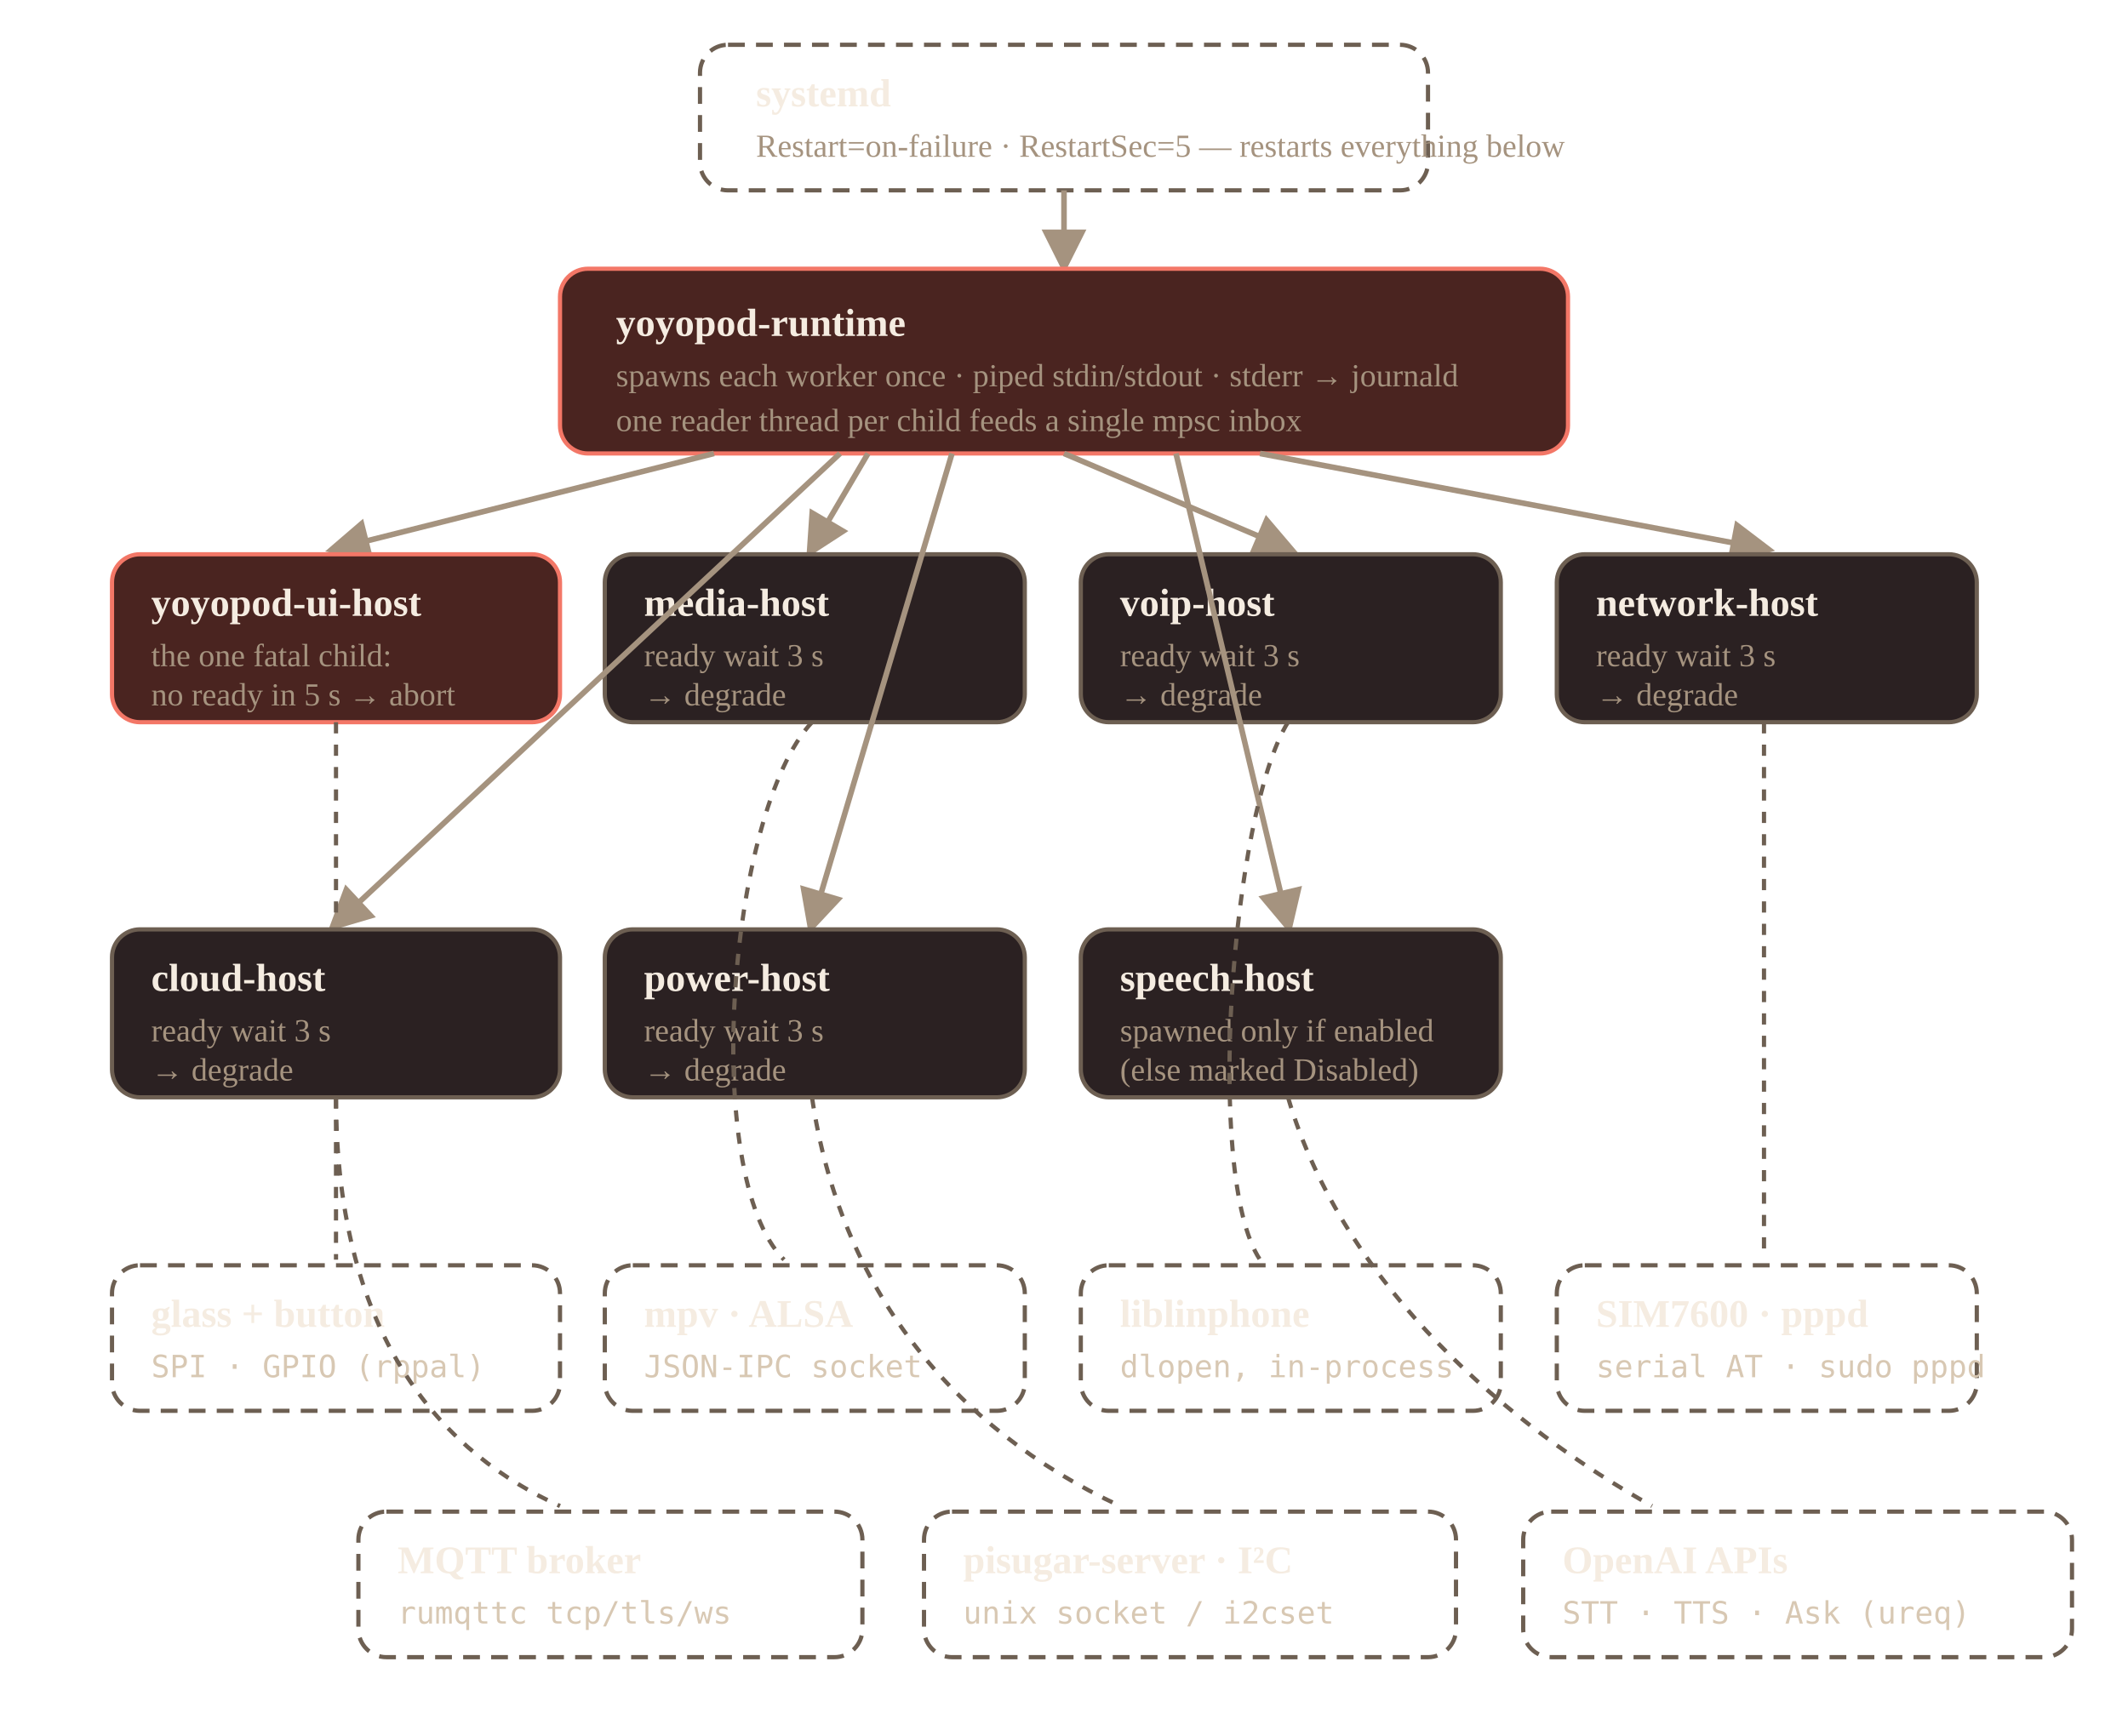
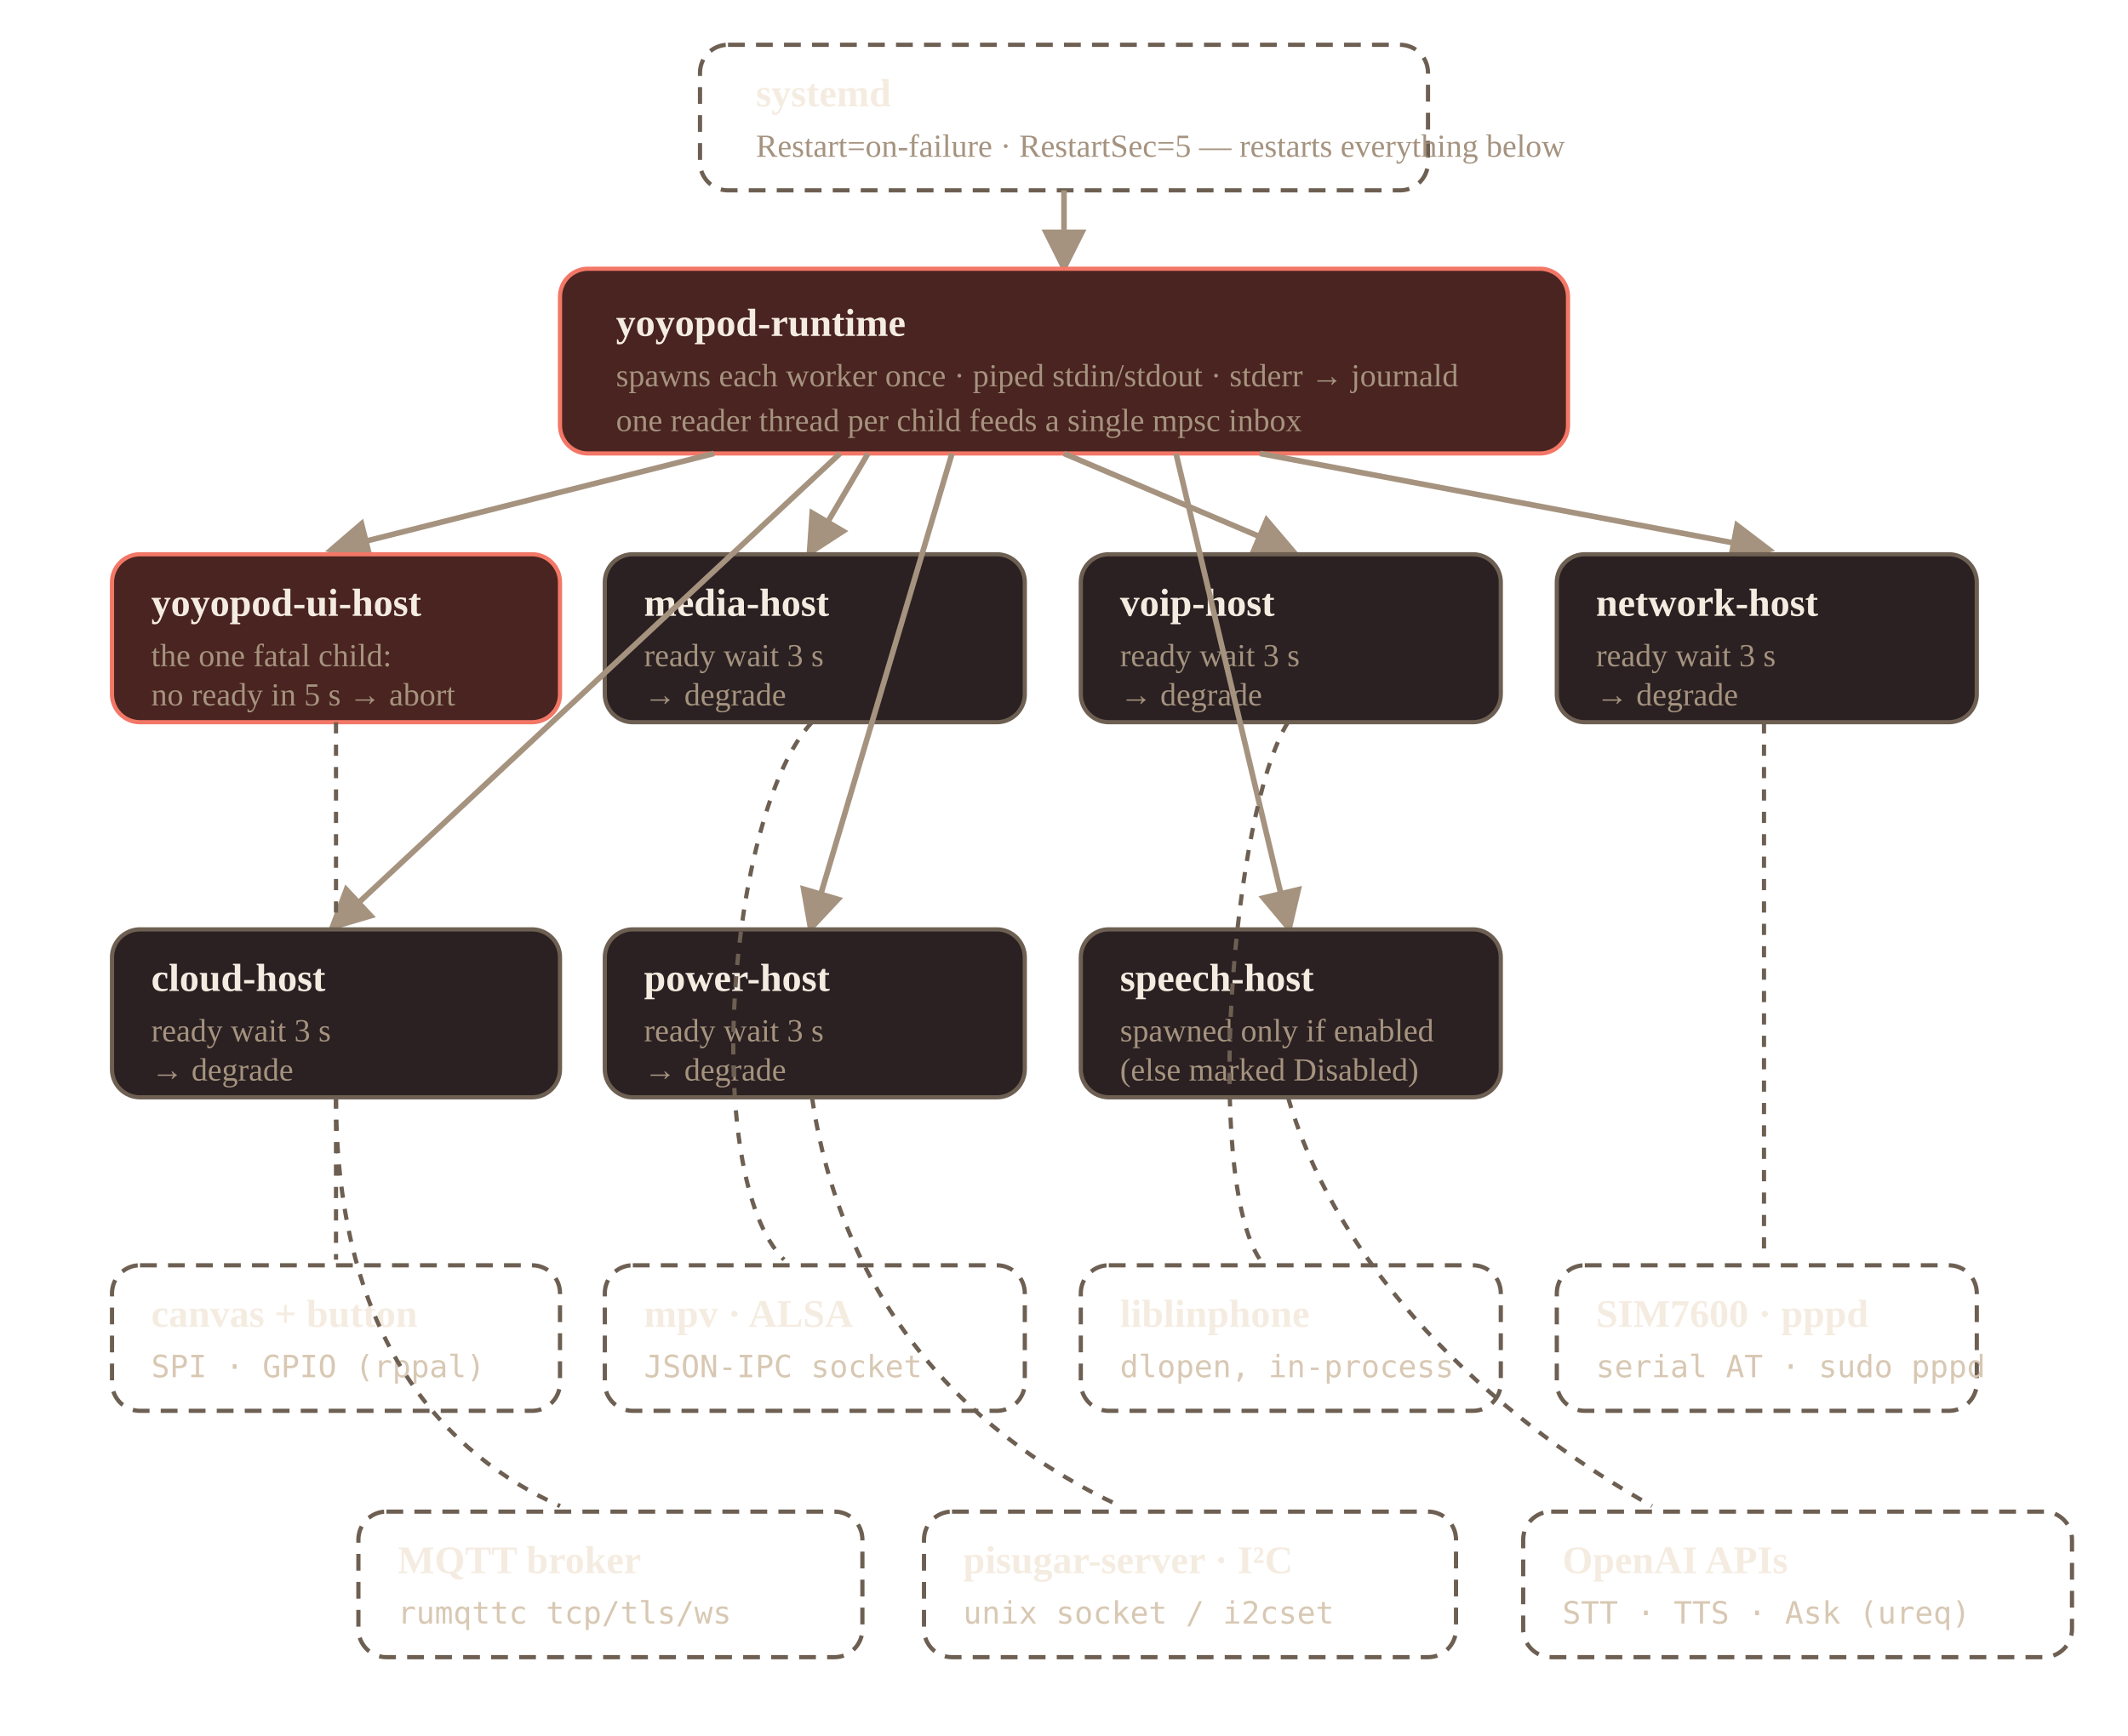
<svg xmlns="http://www.w3.org/2000/svg" viewBox="0 0 760 620" role="img" aria-label="The process tree: systemd supervises yoyopod-runtime, which spawns seven worker children over piped stdio, each wrapping an external service">
  <style>
    .box { fill: var(--sl-color-gray-6, #2b2122); stroke: var(--sl-color-gray-4, #6d5f52); stroke-width: 1.5; }
    .ext { fill: none; stroke: var(--sl-color-gray-4, #6d5f52); stroke-width: 1.5; stroke-dasharray: 6 4; }
    .hub { fill: var(--sl-color-accent-low, #4a2420); stroke: var(--sl-color-accent, #f37767); stroke-width: 1.5; }
    .t { fill: var(--sl-color-white, #f5ece1); font-size: 14px; font-weight: 700; }
    .m { fill: var(--sl-color-gray-2, #d8c8b3); font-size: 11px; font-family: ui-monospace, monospace; }
    .s { fill: var(--sl-color-gray-3, #a5937f); font-size: 11.5px; }
    .flow { stroke: var(--sl-color-gray-3, #a5937f); stroke-width: 2; fill: none; marker-end: url(#pth); }
    .plain { stroke: var(--sl-color-gray-4, #6d5f52); stroke-width: 1.5; fill: none; stroke-dasharray: 4 4; }
  </style>
  <defs>
    <marker id="pth" markerWidth="8" markerHeight="8" refX="6" refY="4" orient="auto">
      <path d="M0,0 L8,4 L0,8 z" fill="var(--sl-color-gray-3, #a5937f)" />
    </marker>
  </defs>
  <rect class="ext" x="250" y="16" width="260" height="52" rx="10" />
  <text class="t" x="270" y="38">systemd</text>
  <text class="s" x="270" y="56">Restart=on-failure · RestartSec=5 — restarts everything below</text>
  <path class="flow" d="M380,68 L380,94" />
  <rect class="hub" x="200" y="96" width="360" height="66" rx="10" />
  <text class="t" x="220" y="120">yoyopod-runtime</text>
  <text class="s" x="220" y="138">spawns each worker once · piped stdin/stdout · stderr → journald</text>
  <text class="s" x="220" y="154">one reader thread per child feeds a single mpsc inbox</text>
  <path class="flow" d="M255,162 L120,196" />
  <path class="flow" d="M310,162 L290,196" />
  <path class="flow" d="M380,162 L460,196" />
  <path class="flow" d="M450,162 L630,196" />
  <rect class="hub" x="40" y="198" width="160" height="60" rx="10" />
  <text class="t" x="54" y="220">yoyopod-ui-host</text>
  <text class="s" x="54" y="238">the one fatal child:</text>
  <text class="s" x="54" y="252">no ready in 5 s → abort</text>
  <rect class="box" x="216" y="198" width="150" height="60" rx="10" />
  <text class="t" x="230" y="220">media-host</text>
  <text class="s" x="230" y="238">ready wait 3 s</text>
  <text class="s" x="230" y="252">→ degrade</text>
  <rect class="box" x="386" y="198" width="150" height="60" rx="10" />
  <text class="t" x="400" y="220">voip-host</text>
  <text class="s" x="400" y="238">ready wait 3 s</text>
  <text class="s" x="400" y="252">→ degrade</text>
  <rect class="box" x="556" y="198" width="150" height="60" rx="10" />
  <text class="t" x="570" y="220">network-host</text>
  <text class="s" x="570" y="238">ready wait 3 s</text>
  <text class="s" x="570" y="252">→ degrade</text>
  <path class="flow" d="M300,162 L120,330" />
  <path class="flow" d="M340,162 L290,330" />
  <path class="flow" d="M420,162 L460,330" />
  <rect class="box" x="40" y="332" width="160" height="60" rx="10" />
  <text class="t" x="54" y="354">cloud-host</text>
  <text class="s" x="54" y="372">ready wait 3 s</text>
  <text class="s" x="54" y="386">→ degrade</text>
  <rect class="box" x="216" y="332" width="150" height="60" rx="10" />
  <text class="t" x="230" y="354">power-host</text>
  <text class="s" x="230" y="372">ready wait 3 s</text>
  <text class="s" x="230" y="386">→ degrade</text>
  <rect class="box" x="386" y="332" width="150" height="60" rx="10" />
  <text class="t" x="400" y="354">speech-host</text>
  <text class="s" x="400" y="372">spawned only if enabled</text>
  <text class="s" x="400" y="386">(else marked Disabled)</text>
  <rect class="ext" x="40" y="452" width="160" height="52" rx="10" />
-   <text class="t" x="54" y="474">glass + button</text>
+   <text class="t" x="54" y="474">canvas + button</text>
  <text class="m" x="54" y="492">SPI · GPIO (rppal)</text>
  <path class="plain" d="M120,392 L120,450" />
  <path class="plain" d="M120,258 L120,330" />
  <rect class="ext" x="216" y="452" width="150" height="52" rx="10" />
  <text class="t" x="230" y="474">mpv · ALSA</text>
  <text class="m" x="230" y="492">JSON-IPC socket</text>
  <path class="plain" d="M290,258 C260,290 250,420 280,450" />
  <rect class="ext" x="386" y="452" width="150" height="52" rx="10" />
  <text class="t" x="400" y="474">liblinphone</text>
  <text class="m" x="400" y="492">dlopen, in-process</text>
  <path class="plain" d="M460,258 C440,290 430,420 450,450" />
  <rect class="ext" x="556" y="452" width="150" height="52" rx="10" />
  <text class="t" x="570" y="474">SIM7600 · pppd</text>
  <text class="m" x="570" y="492">serial AT · sudo pppd</text>
  <path class="plain" d="M630,258 L630,450" />
  <rect class="ext" x="128" y="540" width="180" height="52" rx="10" />
  <text class="t" x="142" y="562">MQTT broker</text>
  <text class="m" x="142" y="580">rumqttc tcp/tls/ws</text>
  <path class="plain" d="M120,392 C120,480 160,520 200,538" />
  <rect class="ext" x="330" y="540" width="190" height="52" rx="10" />
  <text class="t" x="344" y="562">pisugar-server · I²C</text>
  <text class="m" x="344" y="580">unix socket / i2cset</text>
  <path class="plain" d="M290,392 C300,460 340,510 400,538" />
  <rect class="ext" x="544" y="540" width="196" height="52" rx="10" />
  <text class="t" x="558" y="562">OpenAI APIs</text>
  <text class="m" x="558" y="580">STT · TTS · Ask (ureq)</text>
  <path class="plain" d="M460,392 C480,460 540,510 590,538" />
</svg>
